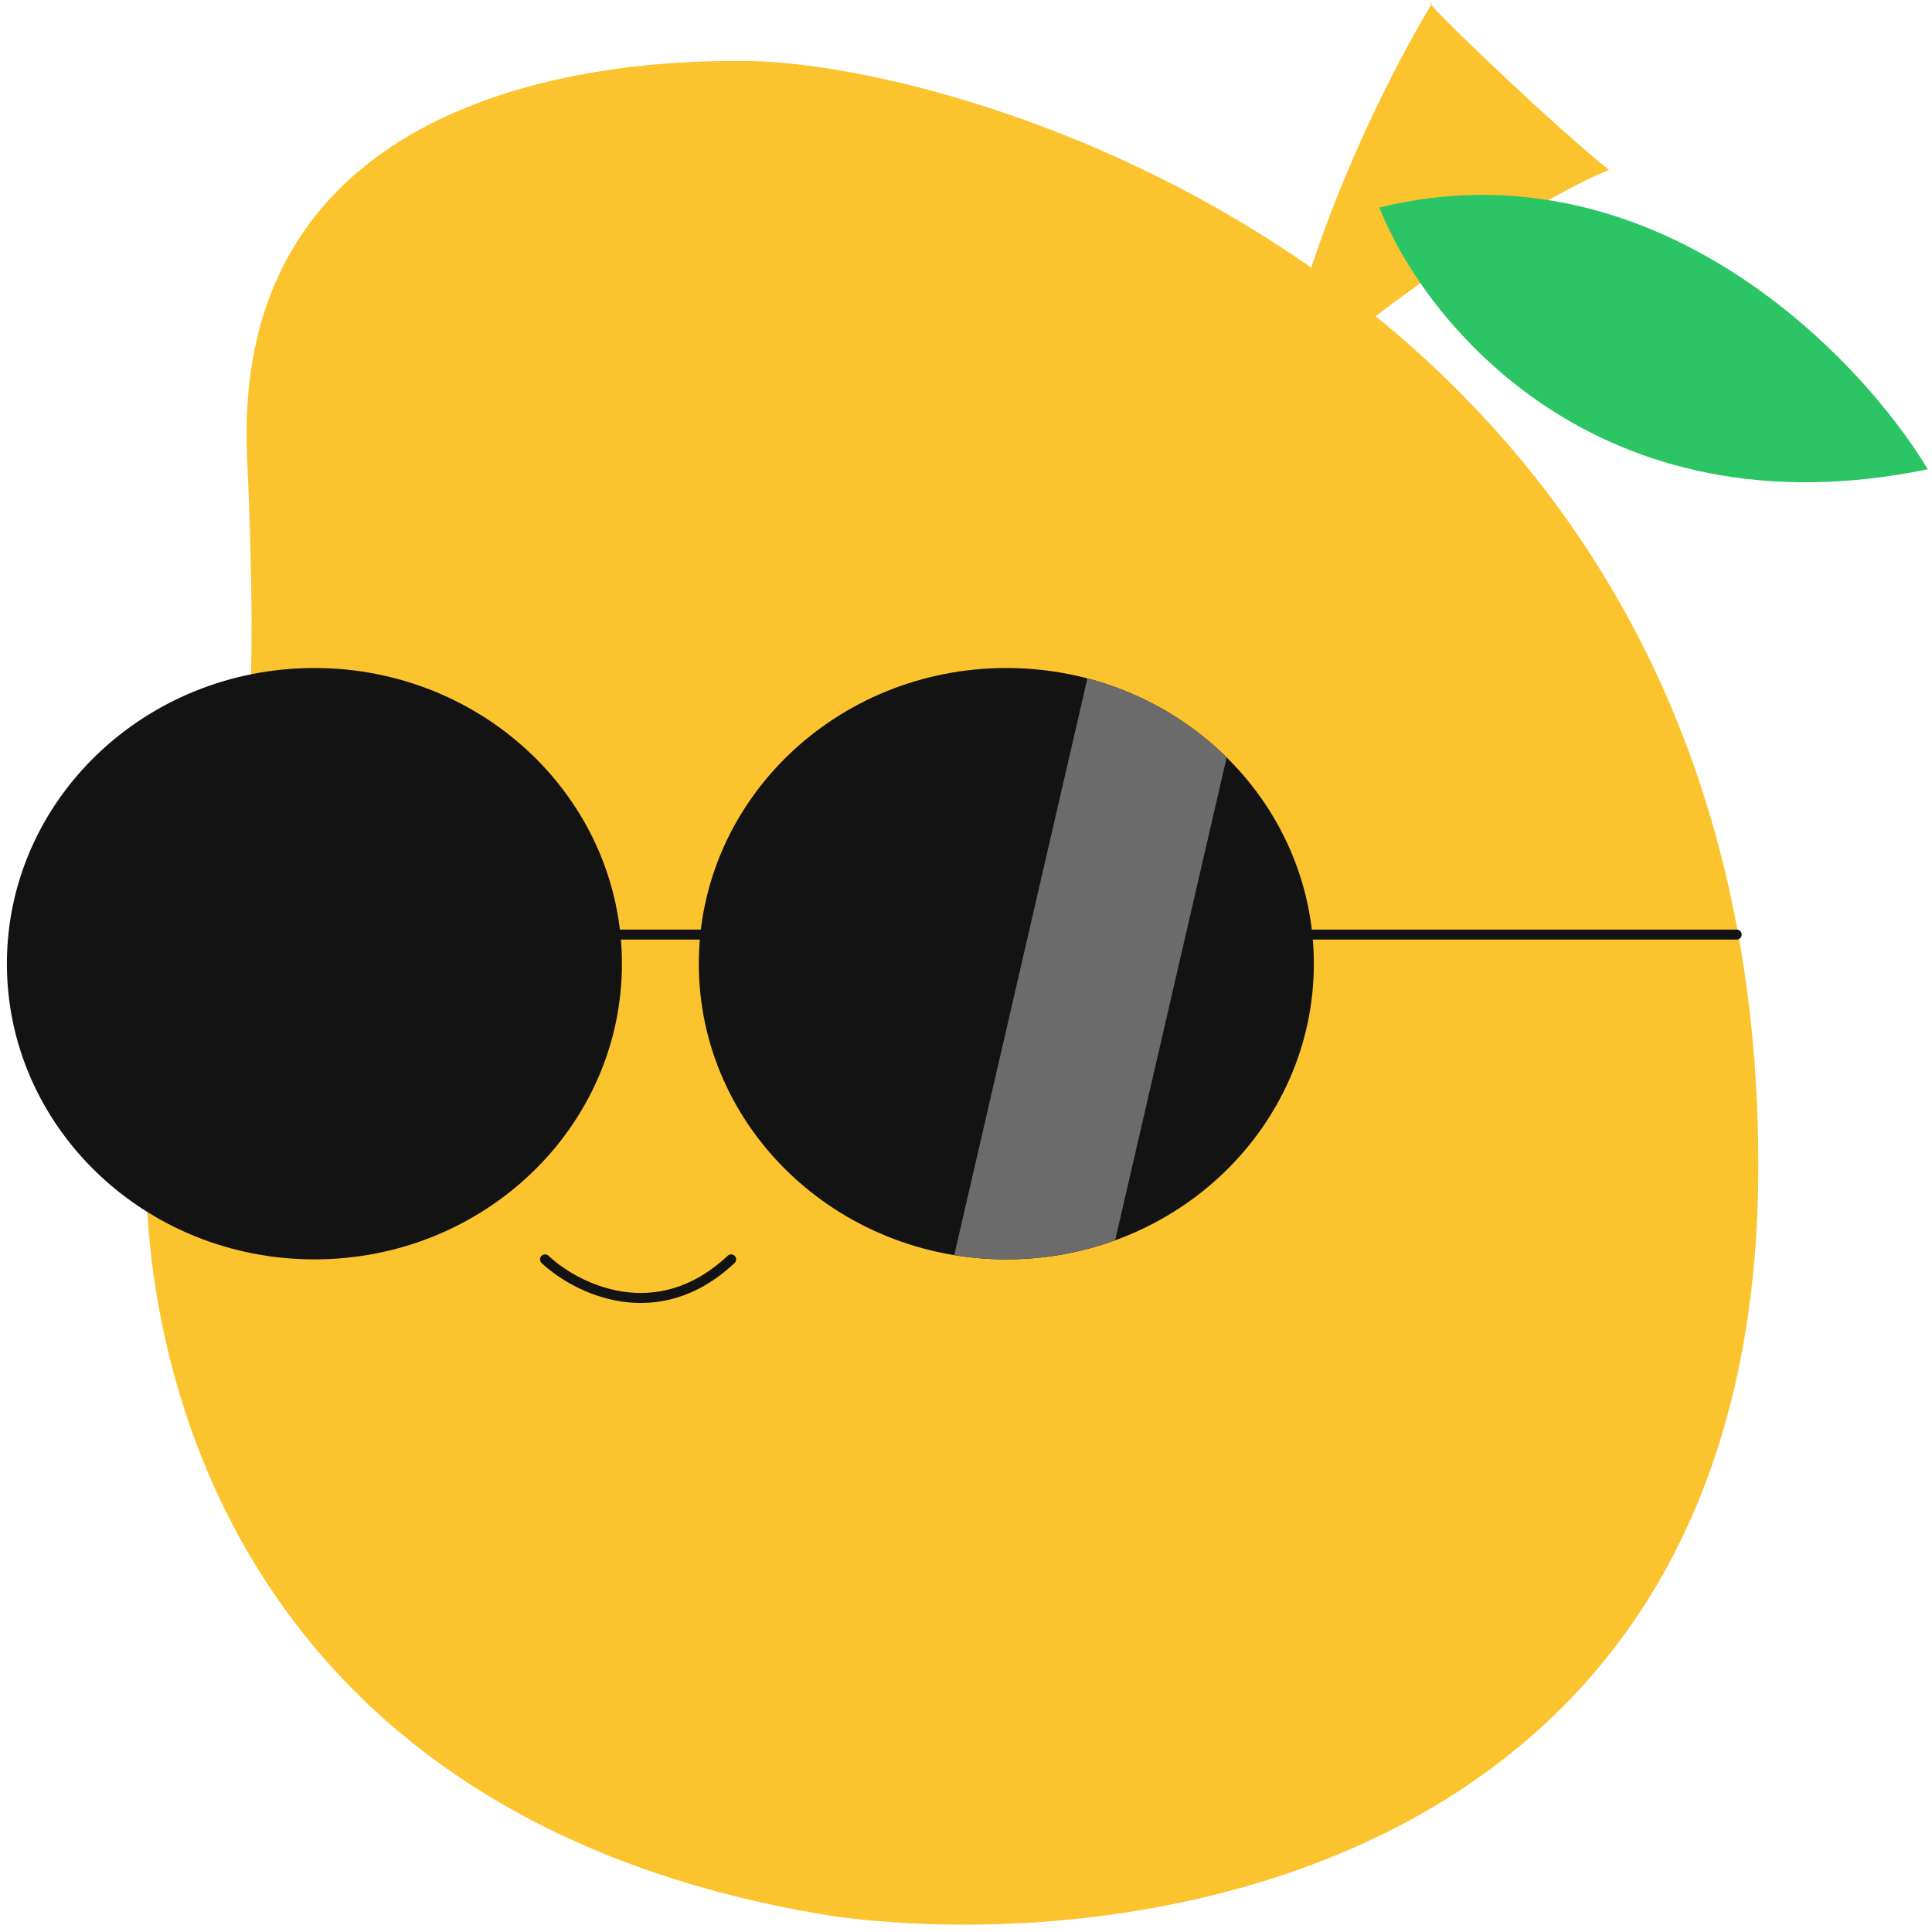
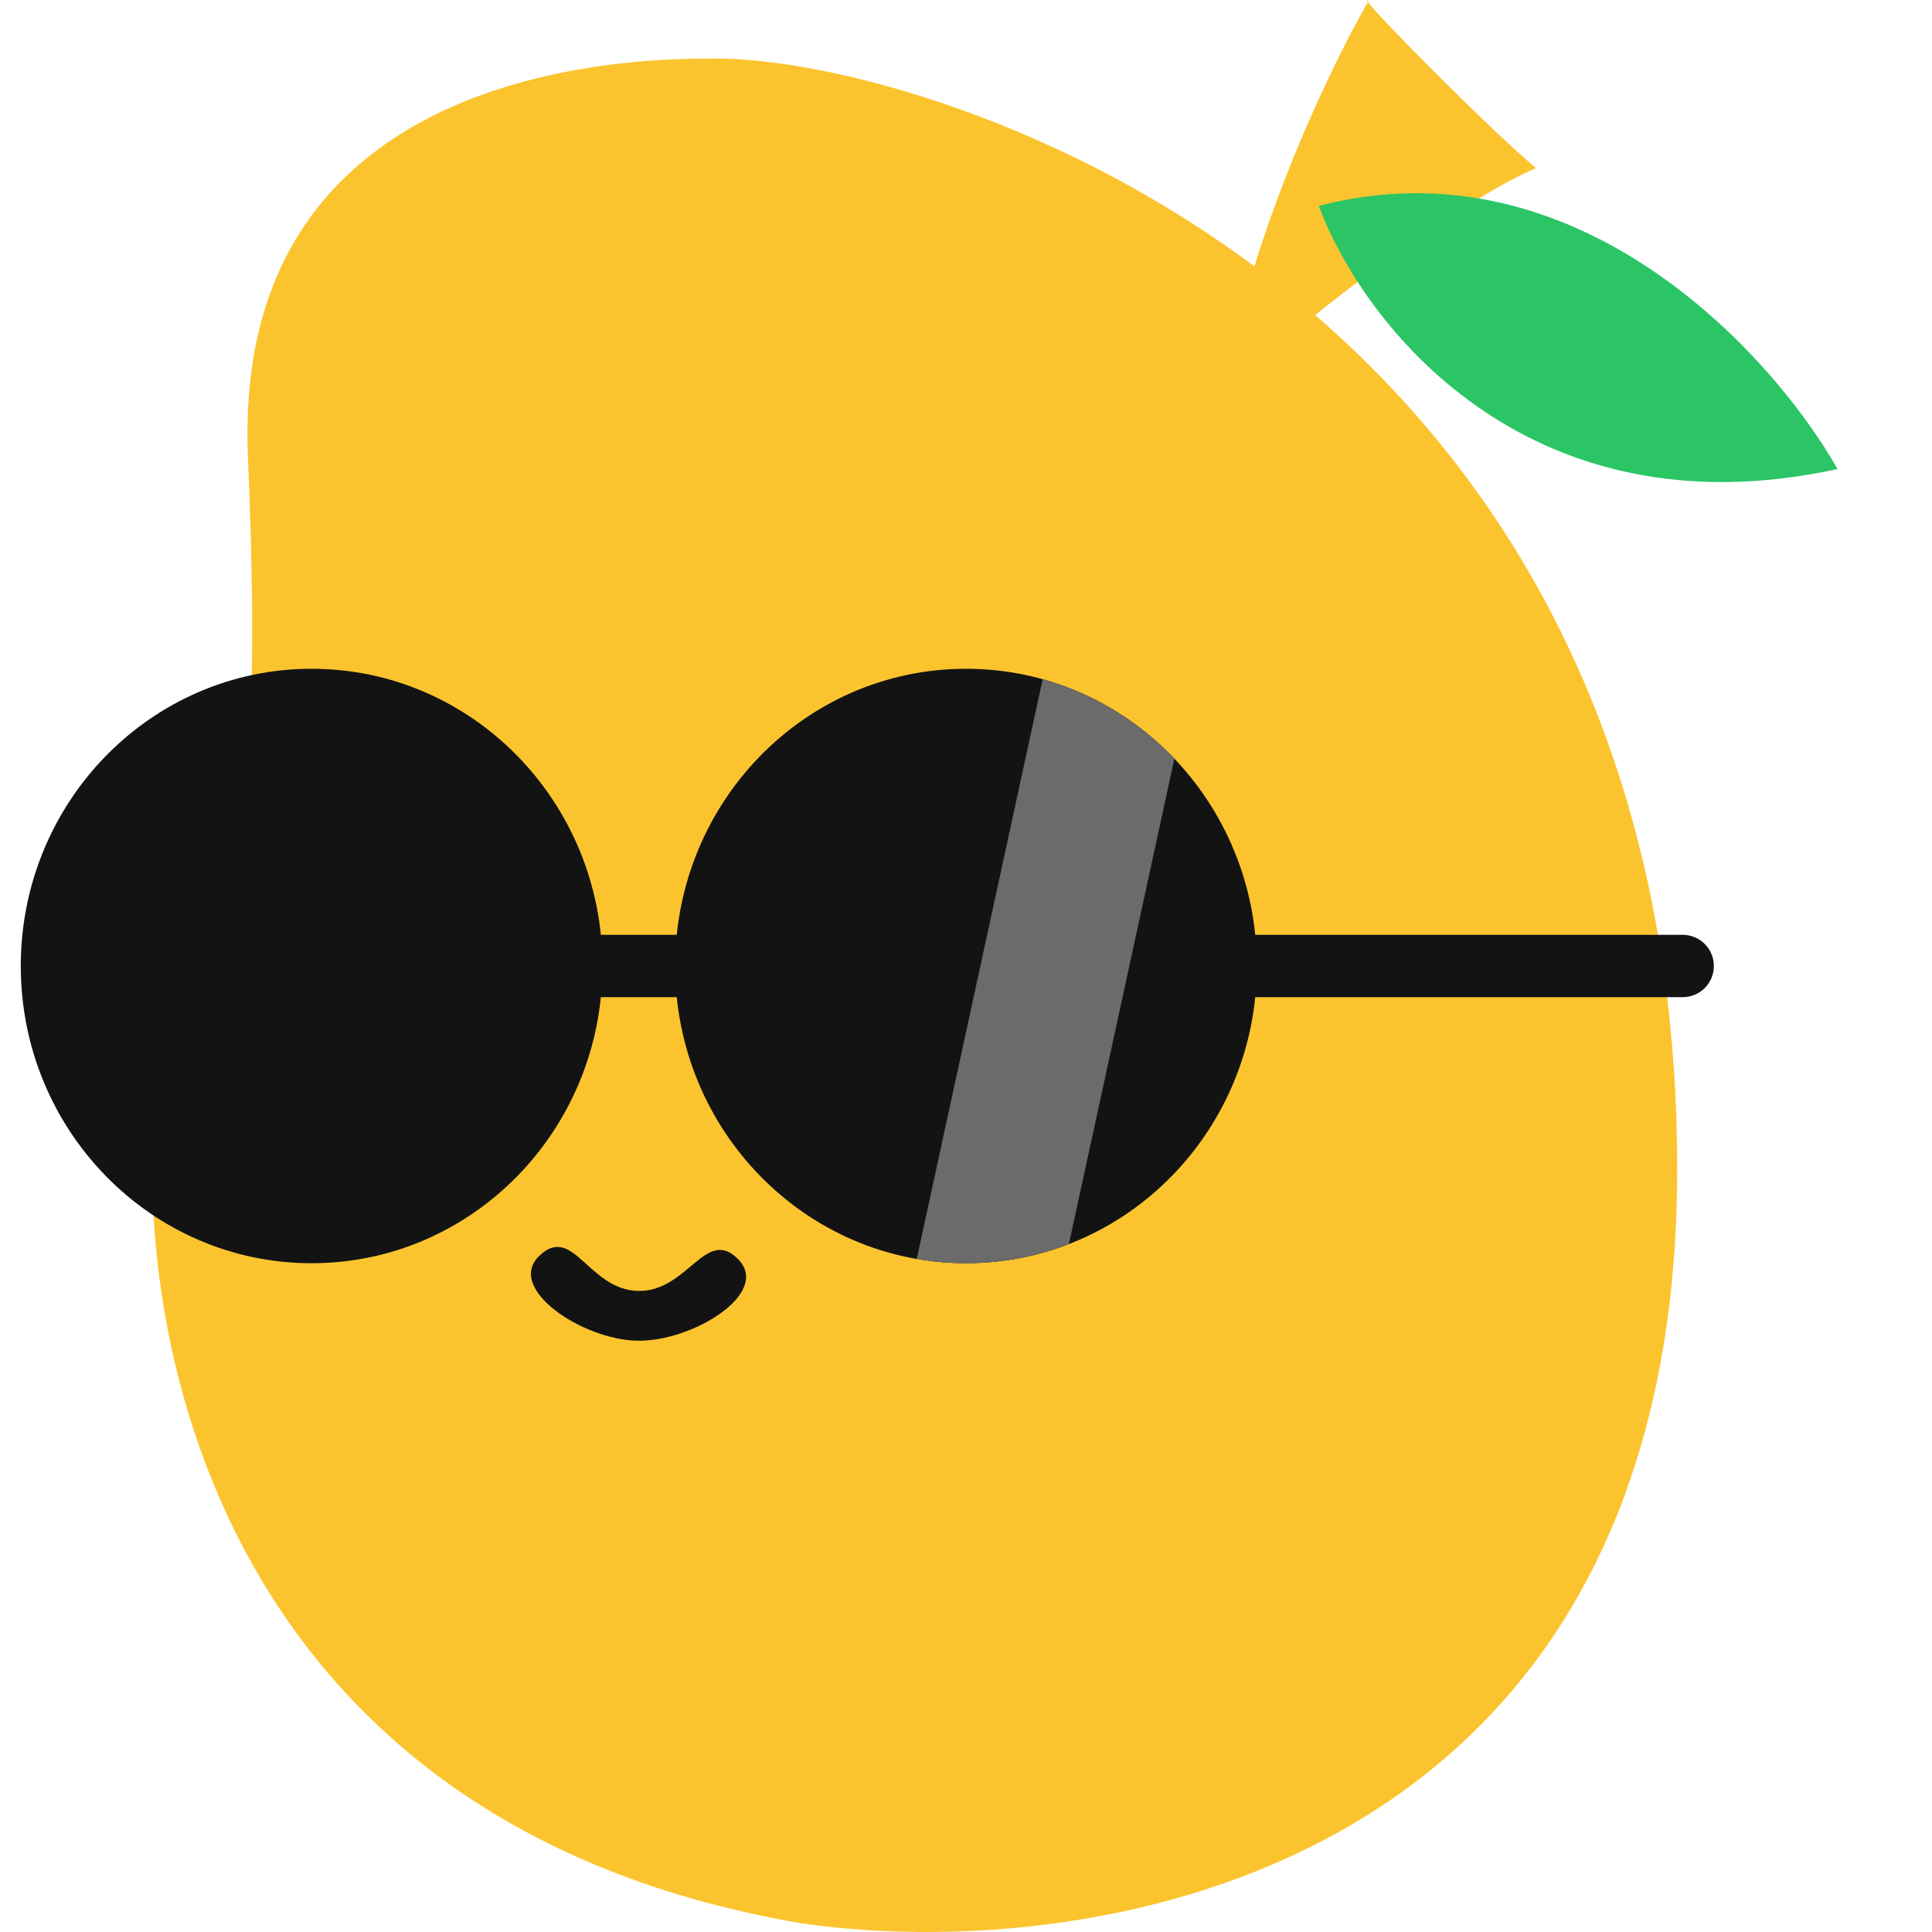
- <svg xmlns="http://www.w3.org/2000/svg" width="193" height="193" viewBox="0 0 193 193" fill="none">
-   <path d="M175.651 116.457C175.651 186.427 114.063 195.589 83.269 191.425C17.925 181.012 11.166 126.869 15.672 103.962C20.178 81.055 26.938 95.632 24.685 45.654C22.882 5.671 67.454 6.088 74.256 6.088C96.788 6.088 175.651 28.994 175.651 116.457Z" fill="#FBC42E" />
-   <path d="M143.044 0.364C143.022 0.4 143 0.436 142.978 0.472C144.179 2.019 155.661 12.934 160.74 16.98C153.175 19.902 134.967 32.428 127.707 39.881C130.067 24.84 138.408 7.991 142.978 0.472C142.828 0.278 142.839 0.232 143.044 0.364Z" fill="#FBC42E" />
-   <path d="M192.584 46.88C185.67 35.392 165.03 14.08 137.791 20.728C142.321 32.266 159.623 53.649 192.584 46.88Z" fill="#2BC566" />
-   <path d="M173.489 93.86C173.765 93.86 173.989 93.636 173.989 93.36C173.989 93.084 173.765 92.86 173.489 92.86V93.86ZM118.341 93.86H138.19V92.86H118.341V93.86ZM138.19 93.86H173.489V92.86H138.19V93.86Z" fill="#131313" />
-   <ellipse cx="100.529" cy="96.269" rx="30.72" ry="29.538" fill="#131313" />
-   <ellipse cx="31.409" cy="96.269" rx="30.72" ry="29.538" fill="#131313" />
-   <path fill-rule="evenodd" clip-rule="evenodd" d="M95.323 125.385L108.628 67.768C113.992 69.174 118.771 71.942 122.539 75.663L111.399 123.905C108.02 125.135 104.356 125.808 100.529 125.808C98.754 125.808 97.015 125.663 95.323 125.385Z" fill="#6B6B6B" />
-   <path d="M51.738 93.36H82.716" stroke="#131313" />
-   <path d="M54.449 125.808C57.547 128.717 65.601 132.79 73.036 125.808" stroke="#131313" stroke-linecap="round" />
+ <svg xmlns="http://www.w3.org/2000/svg" width="192" height="192" viewBox="0 0 192 192" fill="none">
+   <path d="M166.679 116.188C166.679 186.157 108.734 195.32 79.761 191.155C18.282 180.743 11.922 126.6 16.162 103.693C20.402 80.786 26.762 95.363 24.642 45.385C22.946 5.402 64.882 5.818 71.281 5.818C92.48 5.818 166.679 28.725 166.679 116.188Z" fill="#FBC42E" />
+   <path d="M136.001 0.095C135.98 0.131 135.96 0.167 135.939 0.203C137.069 1.749 147.872 12.665 152.65 16.711C145.533 19.633 128.402 32.159 121.571 39.612C123.791 24.57 131.639 7.721 135.939 0.203C135.797 0.009 135.808 -0.038 136.001 0.095Z" fill="#FBC42E" />
+   <path d="M182.612 46.611C176.106 35.123 156.687 13.811 131.059 20.459C135.321 31.997 151.6 53.38 182.612 46.611Z" fill="#2BC566" />
+   <rect x="46.452" y="92.903" width="123.871" height="6.194" rx="3.097" fill="#131313" />
+   <ellipse cx="96" cy="96" rx="28.903" ry="29.538" fill="#131313" />
+   <ellipse cx="30.968" cy="96" rx="28.903" ry="29.538" fill="#131313" />
+   <path fill-rule="evenodd" clip-rule="evenodd" d="M91.102 125.116L103.62 67.499C108.667 68.905 113.164 71.673 116.709 75.394L106.227 123.636C103.048 124.865 99.601 125.538 96 125.538C94.331 125.538 92.694 125.394 91.102 125.116Z" fill="#6B6B6B" />
+   <path d="M63.336 133.24C57.869 133.14 50.229 128.049 53.589 124.809C56.949 121.57 58.478 128.2 63.427 128.291C68.377 128.381 70.147 121.812 73.386 125.172C76.626 128.533 68.803 133.34 63.336 133.24Z" fill="#131313" />
</svg>
